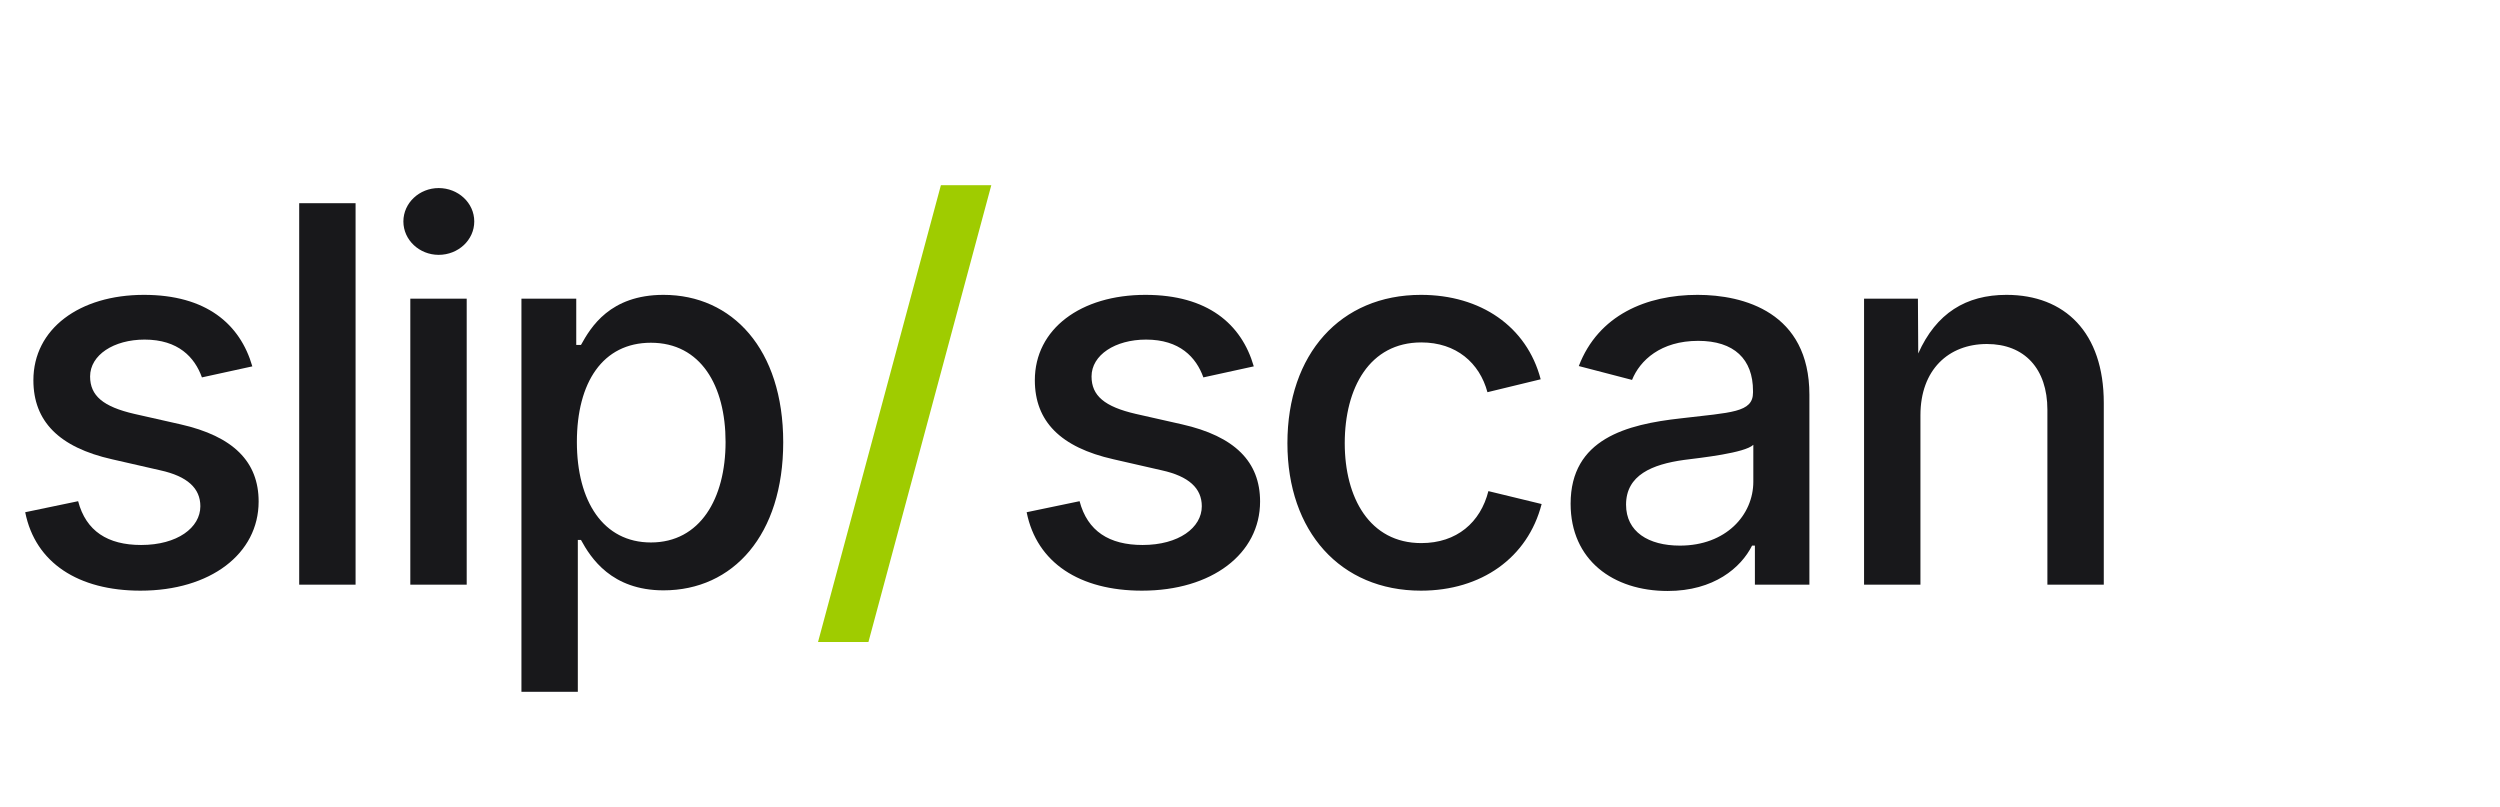
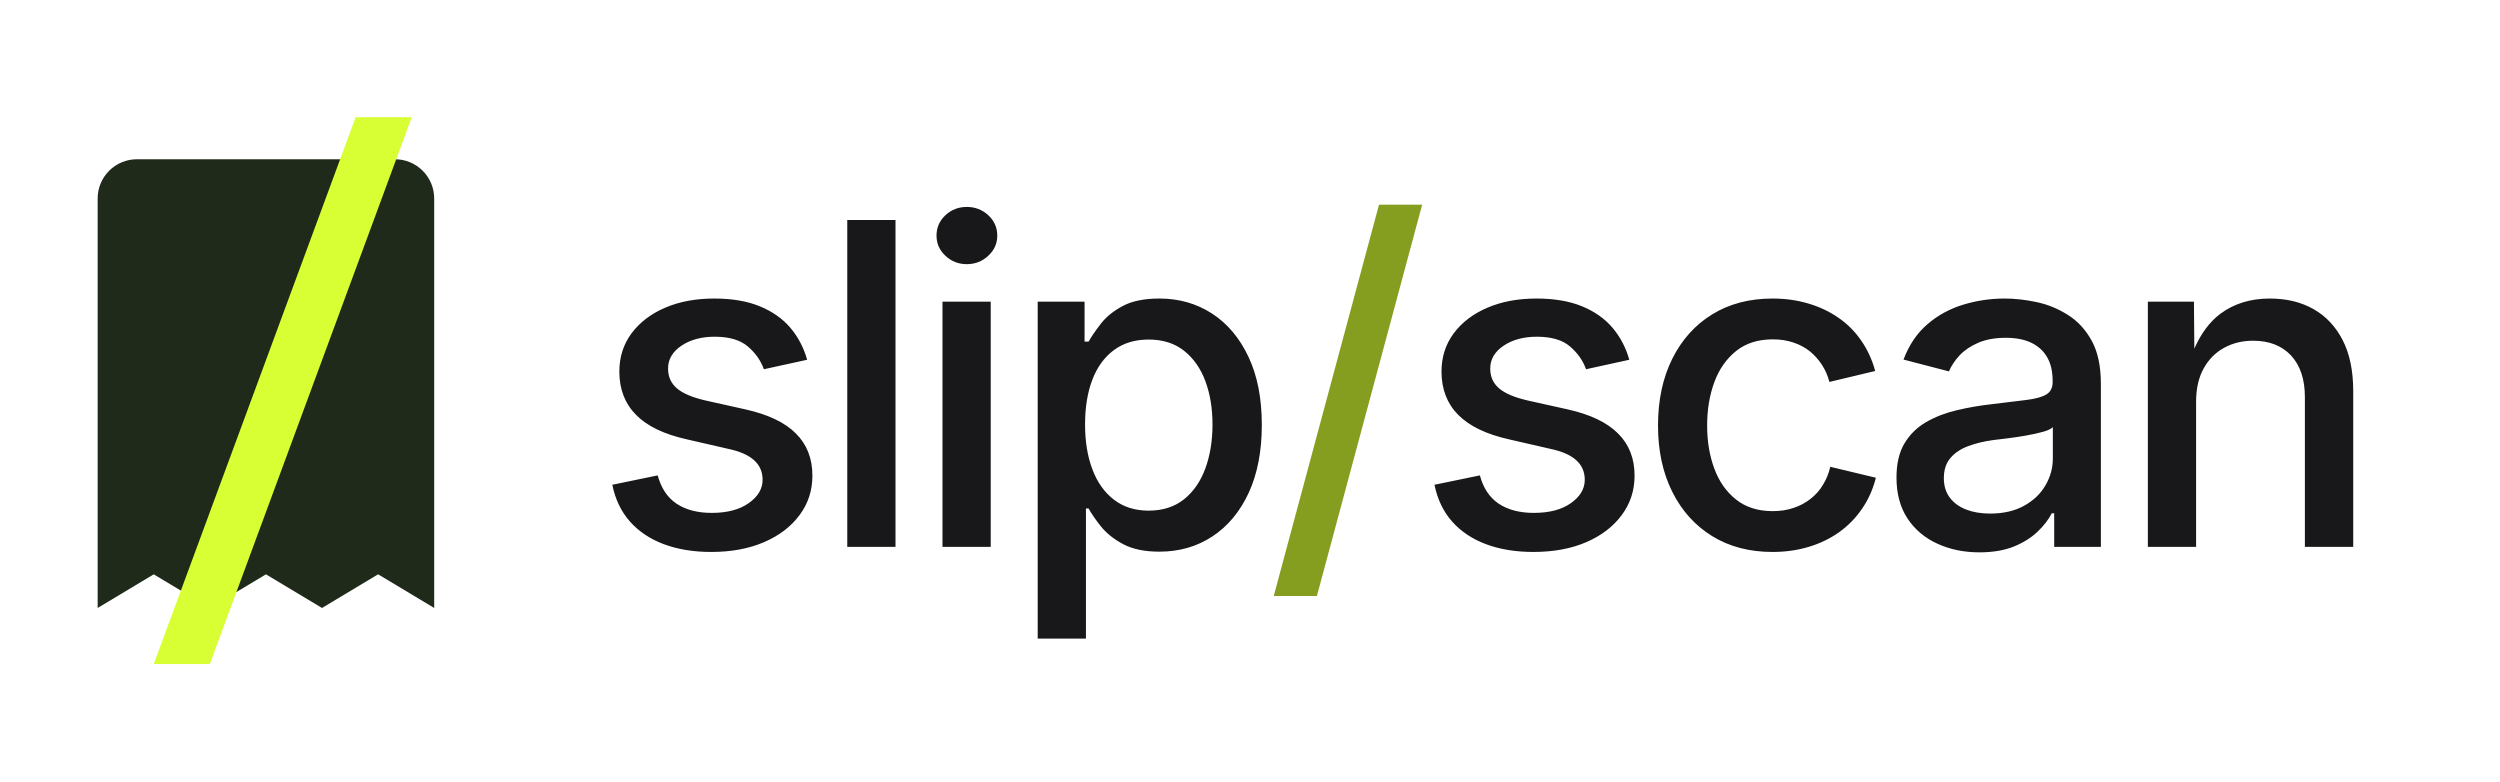
- <svg xmlns="http://www.w3.org/2000/svg" viewBox="0 0 124 40" width="124" height="40" role="img" aria-label="slip/scan">
-   <style>
-     .word { font: 500 26px Inter, ui-sans-serif, system-ui, -apple-system, sans-serif; letter-spacing: -0.04em; fill: #18181B; }
-     .slash { fill: #9FCC00; }
-   </style>
-   <text x="0" y="29" class="word">slip<tspan class="slash">/</tspan>scan</text>
+ <svg xmlns="http://www.w3.org/2000/svg" viewBox="0 0 256 80" width="256" height="80" role="img" aria-label="slip/scan">
+   <g transform="translate(-70.4103 -0.9231) scale(0.2871795)">
+     <path d="M 280 74 a 14 14 0 0 1 14 -14 h 92 a 14 14 0 0 1 14 14 v 146 l -20 -12 l -20 12 l -20 -12 l -20 12 l -20 -12 l -20 12 Z" fill="#1F2A1A" />
+     <path d="M 372 45 L 392 45 L 320 240 L 300 240 Z" fill="#D8FF33" />
+   </g>
+   <path d="M72.83 56.52Q70.11 56.52 67.99 55.73Q65.87 54.94 64.51 53.41Q63.15 51.87 62.70 49.64L67.35 48.68Q67.87 50.63 69.28 51.58Q70.70 52.52 72.88 52.52Q75.26 52.52 76.67 51.52Q78.09 50.52 78.09 49.13Q78.09 47.91 77.22 47.13Q76.36 46.34 74.56 45.96L70.34 44.99Q66.83 44.21 65.13 42.48Q63.42 40.75 63.42 38.05Q63.42 35.81 64.68 34.12Q65.94 32.44 68.11 31.51Q70.29 30.57 73.15 30.57Q75.86 30.57 77.79 31.36Q79.73 32.15 80.93 33.56Q82.13 34.98 82.65 36.84L78.22 37.81Q77.75 36.48 76.58 35.48Q75.41 34.48 73.19 34.48Q71.15 34.48 69.78 35.40Q68.41 36.32 68.41 37.74Q68.41 39.00 69.32 39.77Q70.23 40.55 72.29 41.02L76.33 41.92Q79.82 42.70 81.50 44.39Q83.19 46.07 83.19 48.70Q83.19 50.99 81.87 52.75Q80.56 54.52 78.23 55.52Q75.91 56.52 72.83 56.52Z M91.70 22.53V56.00H86.76V22.53Z M96.51 56.00V30.89H101.45V56.00ZM99.00 27.05Q97.72 27.05 96.81 26.19Q95.90 25.34 95.90 24.13Q95.90 22.89 96.81 22.04Q97.72 21.19 99.00 21.19Q100.28 21.19 101.20 22.04Q102.12 22.89 102.12 24.13Q102.12 25.34 101.20 26.19Q100.28 27.05 99.00 27.05Z M106.26 65.39V30.89H111.06V34.98H111.47Q111.92 34.19 112.72 33.16Q113.51 32.12 114.94 31.35Q116.37 30.57 118.72 30.57Q121.73 30.57 124.10 32.10Q126.47 33.63 127.84 36.53Q129.21 39.42 129.21 43.51Q129.21 47.55 127.87 50.46Q126.52 53.37 124.15 54.93Q121.78 56.49 118.72 56.49Q116.46 56.49 115.01 55.72Q113.56 54.94 112.74 53.91Q111.92 52.88 111.47 52.07H111.20V65.39ZM117.62 52.29Q119.78 52.29 121.24 51.13Q122.70 49.96 123.43 47.96Q124.16 45.96 124.16 43.47Q124.16 41.00 123.43 39.03Q122.70 37.07 121.25 35.92Q119.80 34.77 117.62 34.77Q115.51 34.77 114.05 35.86Q112.59 36.95 111.85 38.90Q111.11 40.84 111.11 43.47Q111.11 46.07 111.86 48.06Q112.61 50.05 114.07 51.17Q115.53 52.29 117.62 52.29Z M157.02 56.52Q154.31 56.52 152.18 55.73Q150.06 54.94 148.70 53.41Q147.34 51.87 146.89 49.64L151.54 48.68Q152.06 50.63 153.47 51.58Q154.89 52.52 157.07 52.52Q159.45 52.52 160.86 51.52Q162.28 50.52 162.28 49.13Q162.28 47.91 161.41 47.13Q160.55 46.34 158.75 45.96L154.53 44.99Q151.03 44.21 149.32 42.48Q147.61 40.75 147.61 38.05Q147.61 35.81 148.87 34.12Q150.13 32.44 152.31 31.51Q154.49 30.57 157.34 30.57Q160.06 30.57 161.99 31.36Q163.92 32.15 165.12 33.56Q166.32 34.98 166.84 36.84L162.41 37.81Q161.94 36.48 160.77 35.48Q159.61 34.48 157.38 34.48Q155.34 34.48 153.97 35.40Q152.60 36.32 152.60 37.74Q152.60 39.00 153.51 39.77Q154.42 40.55 156.48 41.02L160.53 41.92Q164.01 42.70 165.69 44.39Q167.38 46.07 167.38 48.70Q167.38 50.99 166.06 52.75Q164.75 54.52 162.43 55.52Q160.10 56.52 157.02 56.52Z M181.51 56.52Q177.96 56.52 175.33 54.90Q172.70 53.28 171.24 50.36Q169.78 47.44 169.78 43.58Q169.78 39.67 171.24 36.74Q172.70 33.81 175.33 32.19Q177.96 30.57 181.51 30.57Q183.46 30.57 185.17 31.08Q186.88 31.58 188.26 32.54Q189.64 33.49 190.59 34.88Q191.55 36.26 192.02 37.99L187.33 39.11Q187.08 38.14 186.56 37.35Q186.04 36.55 185.31 35.96Q184.58 35.38 183.63 35.07Q182.68 34.75 181.53 34.75Q179.26 34.75 177.77 35.95Q176.27 37.16 175.54 39.15Q174.81 41.15 174.81 43.58Q174.81 45.98 175.54 47.97Q176.27 49.96 177.77 51.15Q179.26 52.34 181.53 52.34Q182.70 52.34 183.66 52.01Q184.63 51.69 185.39 51.09Q186.16 50.50 186.67 49.65Q187.19 48.81 187.42 47.80L192.09 48.92Q191.64 50.70 190.67 52.10Q189.71 53.51 188.32 54.50Q186.94 55.48 185.21 56.00Q183.48 56.52 181.51 56.52Z M202.69 56.56Q200.31 56.56 198.38 55.67Q196.45 54.79 195.32 53.08Q194.20 51.37 194.20 48.90Q194.20 46.77 195.02 45.40Q195.84 44.03 197.24 43.22Q198.65 42.41 200.37 42.01Q202.08 41.60 203.86 41.40Q206.08 41.13 207.47 40.96Q208.87 40.79 209.53 40.40Q210.19 40.01 210.19 39.13V39.00Q210.19 37.58 209.65 36.62Q209.11 35.65 208.05 35.12Q206.98 34.59 205.39 34.59Q203.75 34.59 202.57 35.10Q201.39 35.61 200.66 36.39Q199.93 37.18 199.57 38.03L194.92 36.82Q195.77 34.57 197.37 33.20Q198.96 31.83 201.03 31.20Q203.09 30.57 205.30 30.57Q206.82 30.57 208.53 30.93Q210.24 31.29 211.74 32.24Q213.25 33.18 214.19 34.89Q215.13 36.59 215.13 39.33V56.00H210.35V52.56H210.10Q209.61 53.53 208.64 54.45Q207.68 55.37 206.21 55.97Q204.73 56.56 202.69 56.56ZM203.79 52.59Q205.81 52.59 207.25 51.80Q208.69 51.01 209.45 49.71Q210.21 48.41 210.21 46.95V43.74Q209.95 44.01 209.19 44.22Q208.44 44.43 207.47 44.60Q206.51 44.77 205.61 44.88Q204.71 44.99 204.13 45.06Q202.74 45.24 201.58 45.67Q200.42 46.09 199.74 46.88Q199.05 47.67 199.05 48.97Q199.05 50.16 199.67 50.97Q200.29 51.78 201.34 52.18Q202.40 52.59 203.79 52.59Z M224.88 41.13V56.00H219.94V30.89H224.66L224.70 35.70Q225.74 33.34 227.38 32.12Q229.47 30.57 232.43 30.57Q234.99 30.57 236.90 31.65Q238.81 32.73 239.89 34.83Q240.97 36.93 240.97 40.05V56.00H236.02V40.66Q236.02 37.94 234.61 36.41Q233.19 34.89 230.72 34.89Q229.06 34.89 227.74 35.62Q226.41 36.35 225.65 37.74Q224.88 39.13 224.88 41.13Z" fill="#18181B" />
+   <path d="M145.63 20.96 134.85 61.03H130.43L141.21 20.96Z" fill="#869E20" />
</svg>
